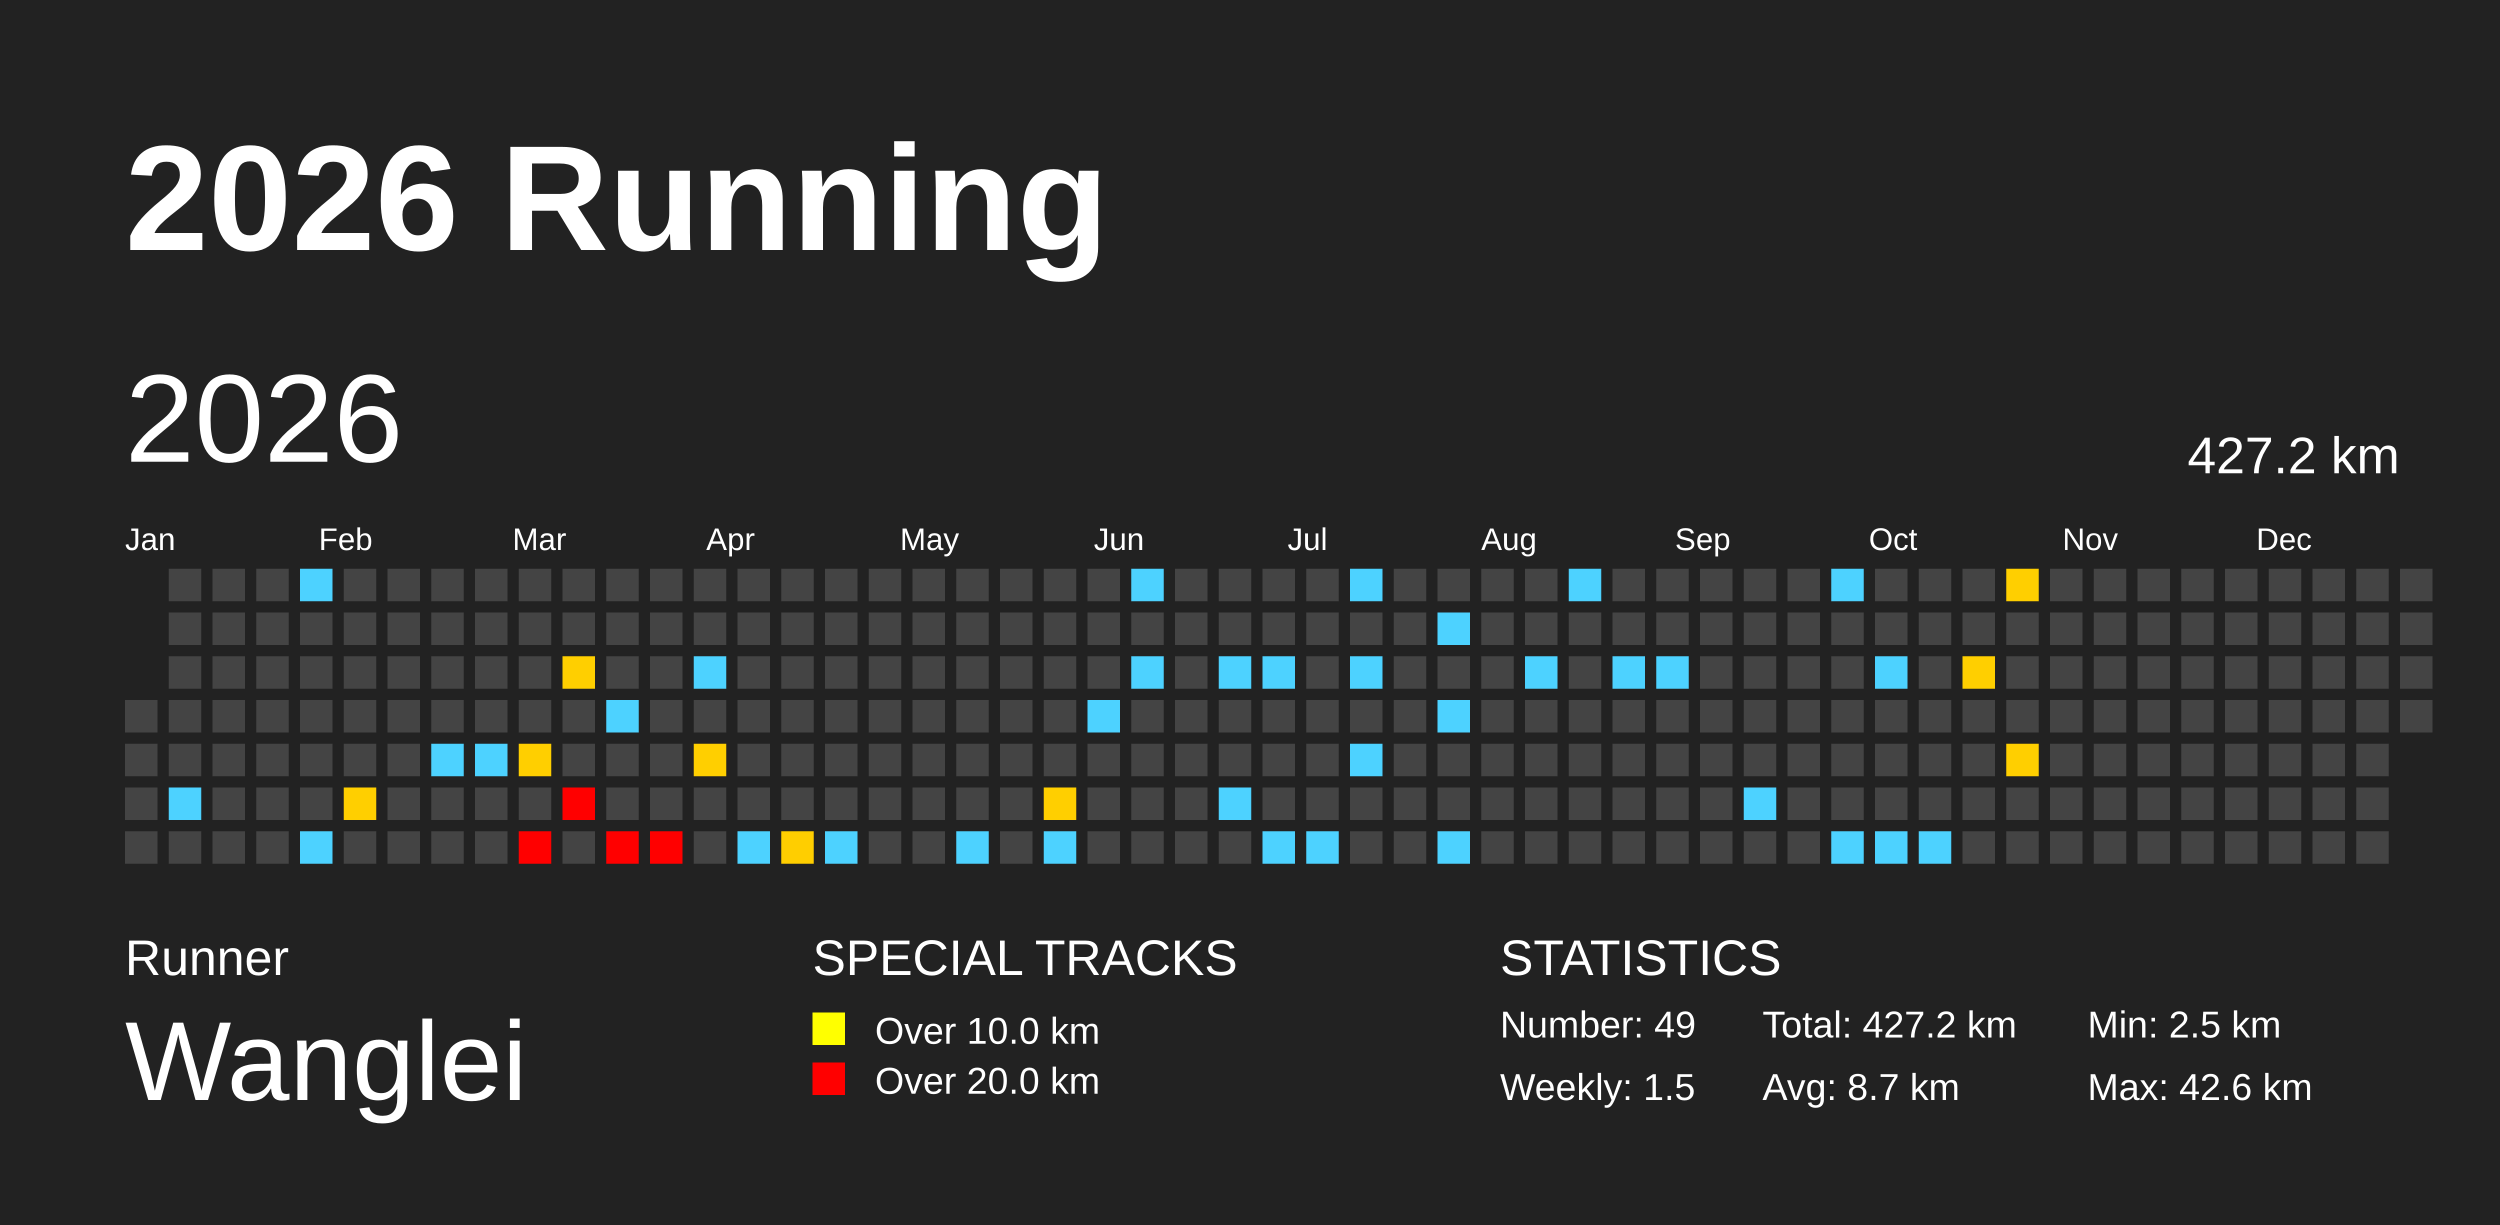
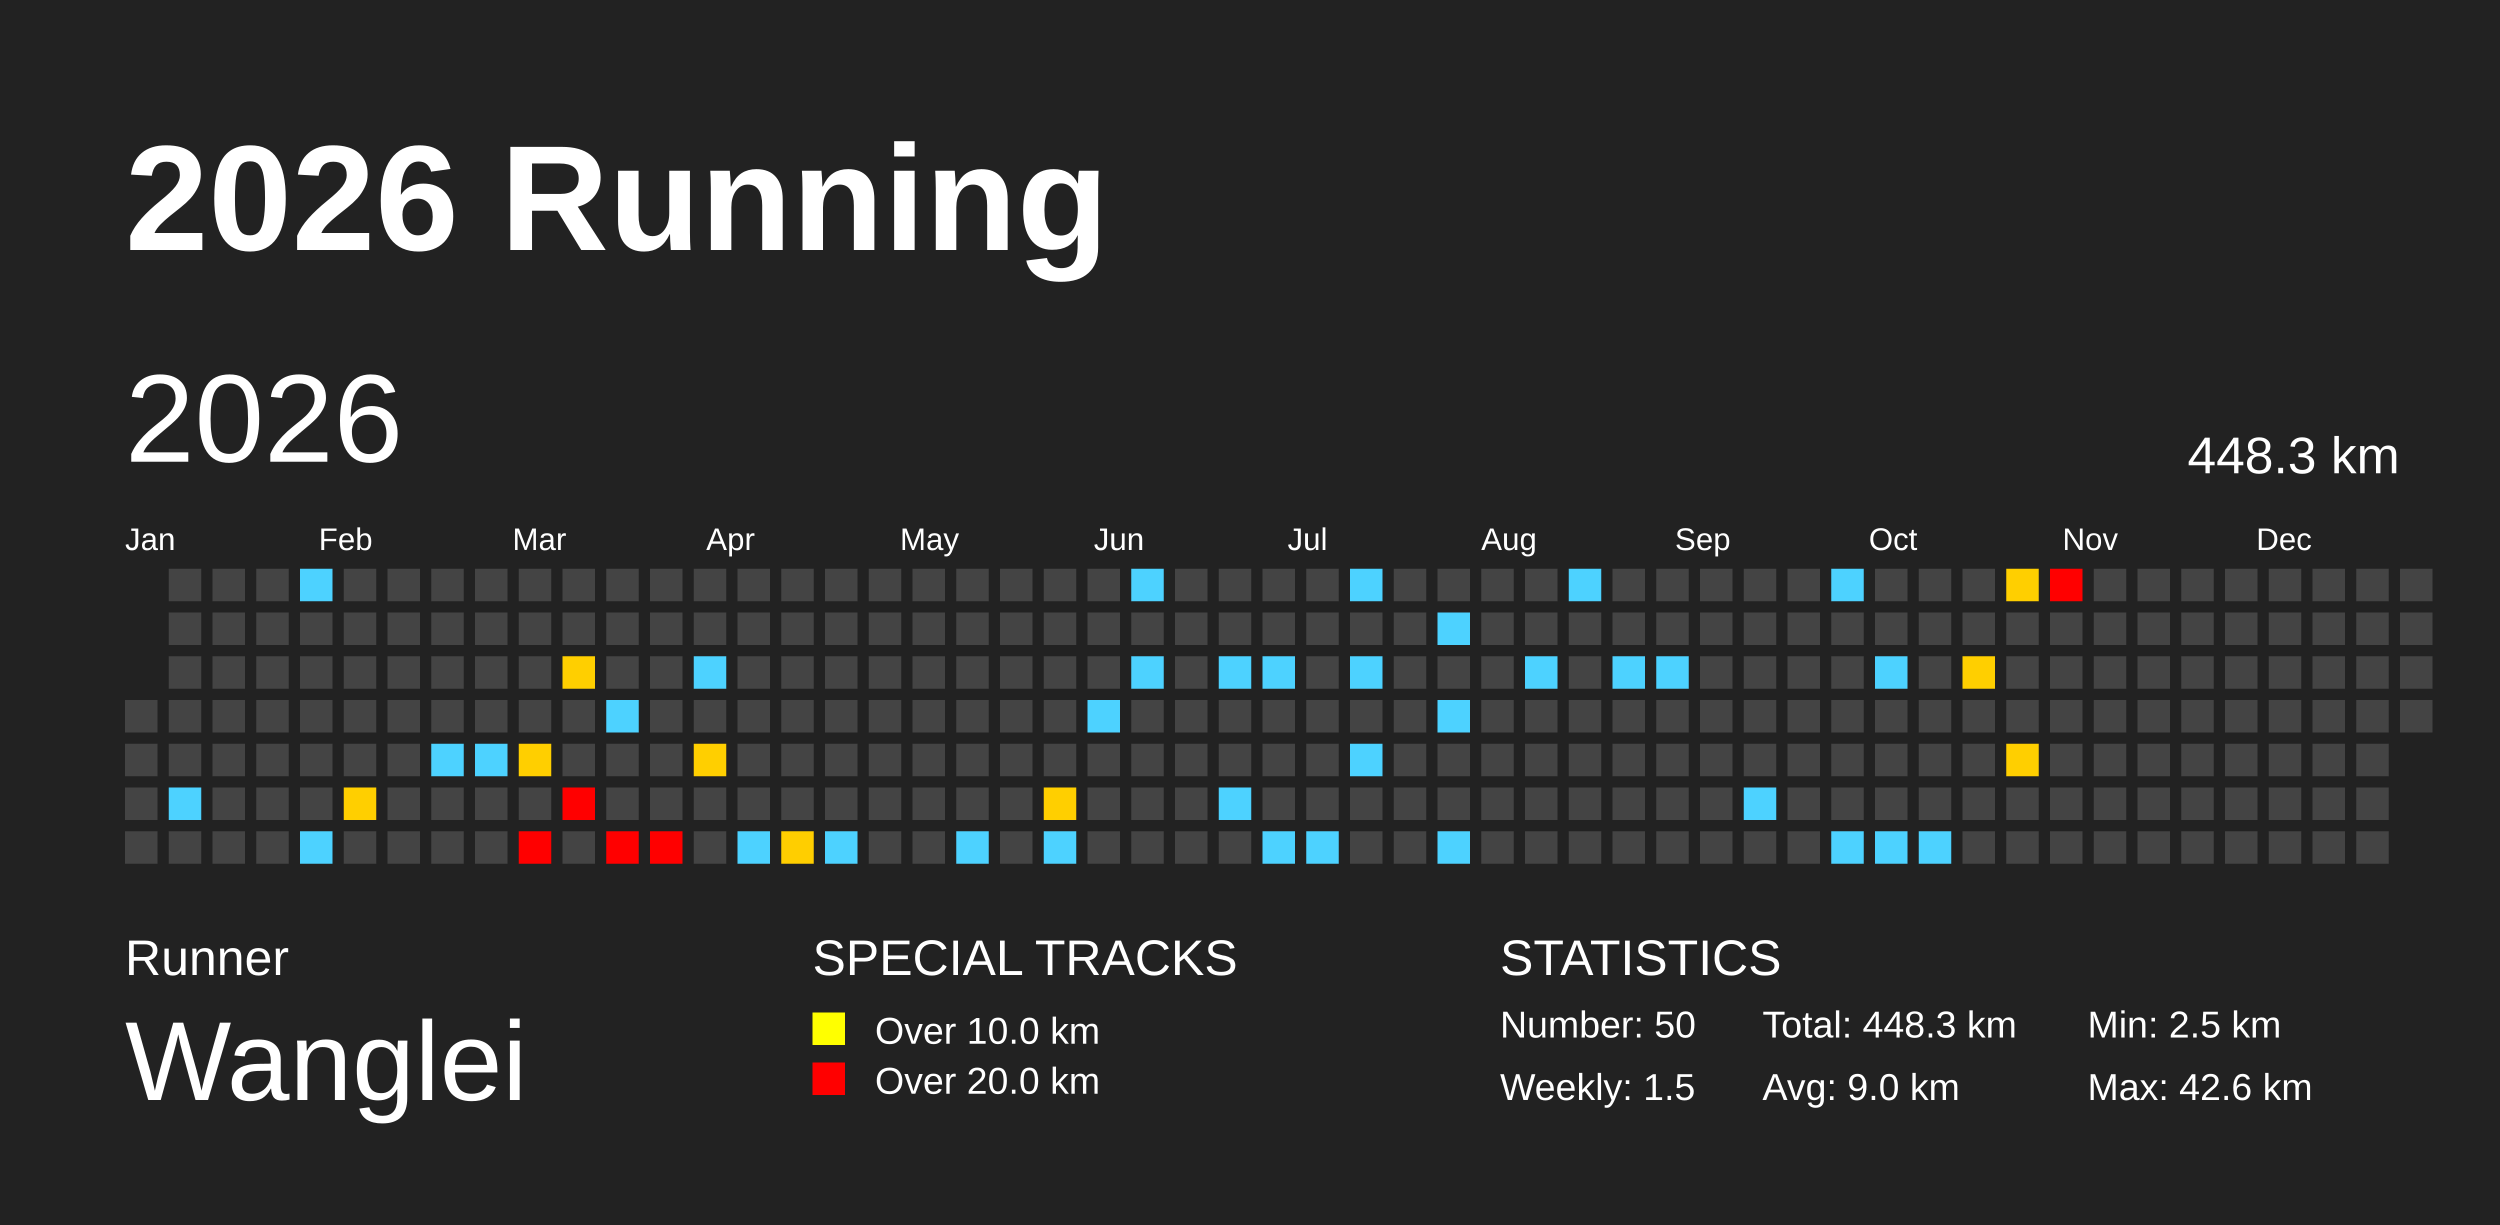
<svg xmlns="http://www.w3.org/2000/svg" baseProfile="full" height="98mm" version="1.1" viewBox="0,0,200,98" width="200mm">
  <defs>
    <pattern height="2" id="indoor-stripe" patternUnits="userSpaceOnUse" width="2">
      <line stroke="white" stroke-opacity="0.45" stroke-width="0.5" x1="0" x2="2" y1="2" y2="0" />
    </pattern>
  </defs>
  <rect fill="#222222" height="98" width="200" x="0" y="0" />
  <text fill="#FFFFFF" style="font-size:12px; font-family:Arial; font-weight:bold;" x="10" y="20">2026 Running</text>
  <text fill="#FFFFFF" style="font-size:4px; font-family:Arial" x="10" y="78">Runner</text>
  <text fill="#FFFFFF" style="font-size:9px; font-family:Arial" x="10" y="88">Wanglei</text>
  <text fill="#FFFFFF" style="font-size:4px; font-family:Arial" x="65" y="78">SPECIAL TRACKS</text>
  <rect fill="yellow" height="2.6" width="2.6" x="65" y="81" />
  <text fill="#FFFFFF" style="font-size:3px; font-family:Arial" x="70" y="83.5">Over 10.0 km</text>
  <rect fill="red" height="2.6" width="2.6" x="65" y="85" />
  <text fill="#FFFFFF" style="font-size:3px; font-family:Arial" x="70" y="87.5">Over 20.0 km</text>
  <text fill="#FFFFFF" style="font-size:4px; font-family:Arial" x="120" y="78">STATISTICS</text>
-   <text fill="#FFFFFF" style="font-size:3px; font-family:Arial" x="120" y="83">Number: 49</text>
+   <text fill="#FFFFFF" style="font-size:3px; font-family:Arial" x="120" y="83">Number: 50</text>
  <text fill="#FFFFFF" style="font-size:3px; font-family:Arial" x="120" y="88">Weekly: 1.5</text>
-   <text fill="#FFFFFF" style="font-size:3px; font-family:Arial" x="141" y="83">Total: 427.2 km</text>
-   <text fill="#FFFFFF" style="font-size:3px; font-family:Arial" x="141" y="88">Avg: 8.7 km</text>
+   <text fill="#FFFFFF" style="font-size:3px; font-family:Arial" x="141" y="83">Total: 448.3 km</text>
+   <text fill="#FFFFFF" style="font-size:3px; font-family:Arial" x="141" y="88">Avg: 9.0 km</text>
  <text fill="#FFFFFF" style="font-size:3px; font-family:Arial" x="167" y="83">Min: 2.5 km</text>
  <text fill="#FFFFFF" style="font-size:3px; font-family:Arial" x="167" y="88">Max: 42.6 km</text>
  <text dominant-baseline="hanging" fill="#FFFFFF" style="font-size:10.0px; font-family:Arial;" x="10" y="30">2026</text>
-   <text dominant-baseline="hanging" fill="#FFFFFF" style="font-size:4.125px; font-family:Arial;" x="175" y="35">427.2 km</text>
+   <text dominant-baseline="hanging" fill="#FFFFFF" style="font-size:4.125px; font-family:Arial;" x="175" y="35">448.3 km</text>
  <text fill="#FFFFFF" style="font-size:2.5px; font-family:Arial" x="10.0" y="44">Jan</text>
  <text fill="#FFFFFF" style="font-size:2.5px; font-family:Arial" x="25.5" y="44">Feb</text>
  <text fill="#FFFFFF" style="font-size:2.5px; font-family:Arial" x="41.0" y="44">Mar</text>
  <text fill="#FFFFFF" style="font-size:2.5px; font-family:Arial" x="56.5" y="44">Apr</text>
  <text fill="#FFFFFF" style="font-size:2.5px; font-family:Arial" x="72.0" y="44">May</text>
  <text fill="#FFFFFF" style="font-size:2.5px; font-family:Arial" x="87.5" y="44">Jun</text>
  <text fill="#FFFFFF" style="font-size:2.5px; font-family:Arial" x="103.0" y="44">Jul</text>
  <text fill="#FFFFFF" style="font-size:2.5px; font-family:Arial" x="118.5" y="44">Aug</text>
  <text fill="#FFFFFF" style="font-size:2.5px; font-family:Arial" x="134.0" y="44">Sep</text>
  <text fill="#FFFFFF" style="font-size:2.5px; font-family:Arial" x="149.5" y="44">Oct</text>
  <text fill="#FFFFFF" style="font-size:2.5px; font-family:Arial" x="165.0" y="44">Nov</text>
  <text fill="#FFFFFF" style="font-size:2.5px; font-family:Arial" x="180.5" y="44">Dec</text>
  <rect fill="#444444" height="2.6" width="2.6" x="10.0" y="56.0" />
  <rect fill="#444444" height="2.6" width="2.6" x="10.0" y="59.5" />
  <rect fill="#444444" height="2.6" width="2.6" x="10.0" y="63.0" />
  <rect fill="#444444" height="2.6" width="2.6" x="10.0" y="66.5" />
  <rect fill="#444444" height="2.6" width="2.6" x="13.5" y="45.5" />
  <rect fill="#444444" height="2.6" width="2.6" x="13.5" y="49.0" />
  <rect fill="#444444" height="2.6" width="2.6" x="13.5" y="52.5" />
  <rect fill="#444444" height="2.6" width="2.6" x="13.5" y="56.0" />
  <rect fill="#444444" height="2.6" width="2.6" x="13.5" y="59.5" />
  <rect fill="#4dd2ff" height="2.6" width="2.6" x="13.5" y="63.0" />
  <rect fill="#444444" height="2.6" width="2.6" x="13.5" y="66.5" />
  <rect fill="#444444" height="2.6" width="2.6" x="17.0" y="45.5" />
  <rect fill="#444444" height="2.6" width="2.6" x="17.0" y="49.0" />
  <rect fill="#444444" height="2.6" width="2.6" x="17.0" y="52.5" />
  <rect fill="#444444" height="2.6" width="2.6" x="17.0" y="56.0" />
  <rect fill="#444444" height="2.6" width="2.6" x="17.0" y="59.5" />
  <rect fill="#444444" height="2.6" width="2.6" x="17.0" y="63.0" />
  <rect fill="#444444" height="2.6" width="2.6" x="17.0" y="66.5" />
  <rect fill="#444444" height="2.6" width="2.6" x="20.5" y="45.5" />
  <rect fill="#444444" height="2.6" width="2.6" x="20.5" y="49.0" />
  <rect fill="#444444" height="2.6" width="2.6" x="20.5" y="52.5" />
  <rect fill="#444444" height="2.6" width="2.6" x="20.5" y="56.0" />
  <rect fill="#444444" height="2.6" width="2.6" x="20.5" y="59.5" />
  <rect fill="#444444" height="2.6" width="2.6" x="20.5" y="63.0" />
  <rect fill="#444444" height="2.6" width="2.6" x="20.5" y="66.5" />
  <rect fill="#4dd2ff" height="2.6" width="2.6" x="24.0" y="45.5" />
  <rect fill="#444444" height="2.6" width="2.6" x="24.0" y="49.0" />
  <rect fill="#444444" height="2.6" width="2.6" x="24.0" y="52.5" />
  <rect fill="#444444" height="2.6" width="2.6" x="24.0" y="56.0" />
  <rect fill="#444444" height="2.6" width="2.6" x="24.0" y="59.5" />
  <rect fill="#444444" height="2.6" width="2.6" x="24.0" y="63.0" />
  <rect fill="#4dd2ff" height="2.6" width="2.6" x="24.0" y="66.5" />
  <rect fill="#444444" height="2.6" width="2.6" x="27.5" y="45.5" />
  <rect fill="#444444" height="2.6" width="2.6" x="27.5" y="49.0" />
  <rect fill="#444444" height="2.6" width="2.6" x="27.5" y="52.5" />
  <rect fill="#444444" height="2.6" width="2.6" x="27.5" y="56.0" />
  <rect fill="#444444" height="2.6" width="2.6" x="27.5" y="59.5" />
  <rect fill="#ffcf00" height="2.6" width="2.6" x="27.5" y="63.0" />
  <rect fill="#444444" height="2.6" width="2.6" x="27.5" y="66.5" />
  <rect fill="#444444" height="2.6" width="2.6" x="31.0" y="45.5" />
  <rect fill="#444444" height="2.6" width="2.6" x="31.0" y="49.0" />
  <rect fill="#444444" height="2.6" width="2.6" x="31.0" y="52.5" />
  <rect fill="#444444" height="2.6" width="2.6" x="31.0" y="56.0" />
  <rect fill="#444444" height="2.6" width="2.6" x="31.0" y="59.5" />
  <rect fill="#444444" height="2.6" width="2.6" x="31.0" y="63.0" />
  <rect fill="#444444" height="2.6" width="2.6" x="31.0" y="66.5" />
  <rect fill="#444444" height="2.6" width="2.6" x="34.5" y="45.5" />
  <rect fill="#444444" height="2.6" width="2.6" x="34.5" y="49.0" />
  <rect fill="#444444" height="2.6" width="2.6" x="34.5" y="52.5" />
  <rect fill="#444444" height="2.6" width="2.6" x="34.5" y="56.0" />
  <rect fill="#4dd2ff" height="2.6" width="2.6" x="34.5" y="59.5" />
  <rect fill="#444444" height="2.6" width="2.6" x="34.5" y="63.0" />
  <rect fill="#444444" height="2.6" width="2.6" x="34.5" y="66.5" />
  <rect fill="#444444" height="2.6" width="2.6" x="38.0" y="45.5" />
  <rect fill="#444444" height="2.6" width="2.6" x="38.0" y="49.0" />
  <rect fill="#444444" height="2.6" width="2.6" x="38.0" y="52.5" />
  <rect fill="#444444" height="2.6" width="2.6" x="38.0" y="56.0" />
  <rect fill="#4dd2ff" height="2.6" width="2.6" x="38.0" y="59.5" />
  <rect fill="#444444" height="2.6" width="2.6" x="38.0" y="63.0" />
  <rect fill="#444444" height="2.6" width="2.6" x="38.0" y="66.5" />
  <rect fill="#444444" height="2.6" width="2.6" x="41.5" y="45.5" />
  <rect fill="#444444" height="2.6" width="2.6" x="41.5" y="49.0" />
  <rect fill="#444444" height="2.6" width="2.6" x="41.5" y="52.5" />
  <rect fill="#444444" height="2.6" width="2.6" x="41.5" y="56.0" />
  <rect fill="#ffcf00" height="2.6" width="2.6" x="41.5" y="59.5" />
  <rect fill="#444444" height="2.6" width="2.6" x="41.5" y="63.0" />
  <rect fill="red" height="2.6" width="2.6" x="41.5" y="66.5" />
  <rect fill="#444444" height="2.6" width="2.6" x="45.0" y="45.5" />
  <rect fill="#444444" height="2.6" width="2.6" x="45.0" y="49.0" />
  <rect fill="#ffcf00" height="2.6" width="2.6" x="45.0" y="52.5" />
  <rect fill="#444444" height="2.6" width="2.6" x="45.0" y="56.0" />
  <rect fill="#444444" height="2.6" width="2.6" x="45.0" y="59.5" />
  <rect fill="red" height="2.6" width="2.6" x="45.0" y="63.0" />
  <rect fill="#444444" height="2.6" width="2.6" x="45.0" y="66.5" />
  <rect fill="#444444" height="2.6" width="2.6" x="48.5" y="45.5" />
  <rect fill="#444444" height="2.6" width="2.6" x="48.5" y="49.0" />
  <rect fill="#444444" height="2.6" width="2.6" x="48.5" y="52.5" />
  <rect fill="#4dd2ff" height="2.6" width="2.6" x="48.5" y="56.0" />
  <rect fill="#444444" height="2.6" width="2.6" x="48.5" y="59.5" />
  <rect fill="#444444" height="2.6" width="2.6" x="48.5" y="63.0" />
  <rect fill="red" height="2.6" width="2.6" x="48.5" y="66.5" />
  <rect fill="#444444" height="2.6" width="2.6" x="52.0" y="45.5" />
  <rect fill="#444444" height="2.6" width="2.6" x="52.0" y="49.0" />
  <rect fill="#444444" height="2.6" width="2.6" x="52.0" y="52.5" />
  <rect fill="#444444" height="2.6" width="2.6" x="52.0" y="56.0" />
  <rect fill="#444444" height="2.6" width="2.6" x="52.0" y="59.5" />
  <rect fill="#444444" height="2.6" width="2.6" x="52.0" y="63.0" />
  <rect fill="red" height="2.6" width="2.6" x="52.0" y="66.5" />
  <rect fill="#444444" height="2.6" width="2.6" x="55.5" y="45.5" />
  <rect fill="#444444" height="2.6" width="2.6" x="55.5" y="49.0" />
  <rect fill="#4dd2ff" height="2.6" width="2.6" x="55.5" y="52.5" />
  <rect fill="#444444" height="2.6" width="2.6" x="55.5" y="56.0" />
  <rect fill="#ffcf00" height="2.6" width="2.6" x="55.5" y="59.5" />
  <rect fill="#444444" height="2.6" width="2.6" x="55.5" y="63.0" />
  <rect fill="#444444" height="2.6" width="2.6" x="55.5" y="66.5" />
  <rect fill="#444444" height="2.6" width="2.6" x="59.0" y="45.5" />
  <rect fill="#444444" height="2.6" width="2.6" x="59.0" y="49.0" />
  <rect fill="#444444" height="2.6" width="2.6" x="59.0" y="52.5" />
  <rect fill="#444444" height="2.6" width="2.6" x="59.0" y="56.0" />
  <rect fill="#444444" height="2.6" width="2.6" x="59.0" y="59.5" />
  <rect fill="#444444" height="2.6" width="2.6" x="59.0" y="63.0" />
  <rect fill="#4dd2ff" height="2.6" width="2.6" x="59.0" y="66.5" />
  <rect fill="#444444" height="2.6" width="2.6" x="62.5" y="45.5" />
  <rect fill="#444444" height="2.6" width="2.6" x="62.5" y="49.0" />
  <rect fill="#444444" height="2.6" width="2.6" x="62.5" y="52.5" />
  <rect fill="#444444" height="2.6" width="2.6" x="62.5" y="56.0" />
  <rect fill="#444444" height="2.6" width="2.6" x="62.5" y="59.5" />
  <rect fill="#444444" height="2.6" width="2.6" x="62.5" y="63.0" />
  <rect fill="#ffce00" height="2.6" width="2.6" x="62.5" y="66.5" />
  <rect fill="#444444" height="2.6" width="2.6" x="66.0" y="45.5" />
  <rect fill="#444444" height="2.6" width="2.6" x="66.0" y="49.0" />
  <rect fill="#444444" height="2.6" width="2.6" x="66.0" y="52.5" />
  <rect fill="#444444" height="2.6" width="2.6" x="66.0" y="56.0" />
  <rect fill="#444444" height="2.6" width="2.6" x="66.0" y="59.5" />
  <rect fill="#444444" height="2.6" width="2.6" x="66.0" y="63.0" />
  <rect fill="#4dd2ff" height="2.6" width="2.6" x="66.0" y="66.5" />
  <rect fill="#444444" height="2.6" width="2.6" x="69.5" y="45.5" />
  <rect fill="#444444" height="2.6" width="2.6" x="69.5" y="49.0" />
  <rect fill="#444444" height="2.6" width="2.6" x="69.5" y="52.5" />
  <rect fill="#444444" height="2.6" width="2.6" x="69.5" y="56.0" />
  <rect fill="#444444" height="2.6" width="2.6" x="69.5" y="59.5" />
  <rect fill="#444444" height="2.6" width="2.6" x="69.5" y="63.0" />
  <rect fill="#444444" height="2.6" width="2.6" x="69.5" y="66.5" />
  <rect fill="#444444" height="2.6" width="2.6" x="73.0" y="45.5" />
  <rect fill="#444444" height="2.6" width="2.6" x="73.0" y="49.0" />
  <rect fill="#444444" height="2.6" width="2.6" x="73.0" y="52.5" />
  <rect fill="#444444" height="2.6" width="2.6" x="73.0" y="56.0" />
  <rect fill="#444444" height="2.6" width="2.6" x="73.0" y="59.5" />
  <rect fill="#444444" height="2.6" width="2.6" x="73.0" y="63.0" />
  <rect fill="#444444" height="2.6" width="2.6" x="73.0" y="66.5" />
  <rect fill="#444444" height="2.6" width="2.6" x="76.5" y="45.5" />
  <rect fill="#444444" height="2.6" width="2.6" x="76.5" y="49.0" />
  <rect fill="#444444" height="2.6" width="2.6" x="76.5" y="52.5" />
  <rect fill="#444444" height="2.6" width="2.6" x="76.5" y="56.0" />
  <rect fill="#444444" height="2.6" width="2.6" x="76.5" y="59.5" />
  <rect fill="#444444" height="2.6" width="2.6" x="76.5" y="63.0" />
  <rect fill="#4dd2ff" height="2.6" width="2.6" x="76.5" y="66.5" />
  <rect fill="#444444" height="2.6" width="2.6" x="80.0" y="45.5" />
  <rect fill="#444444" height="2.6" width="2.6" x="80.0" y="49.0" />
  <rect fill="#444444" height="2.6" width="2.6" x="80.0" y="52.5" />
  <rect fill="#444444" height="2.6" width="2.6" x="80.0" y="56.0" />
  <rect fill="#444444" height="2.6" width="2.6" x="80.0" y="59.5" />
  <rect fill="#444444" height="2.6" width="2.6" x="80.0" y="63.0" />
  <rect fill="#444444" height="2.6" width="2.6" x="80.0" y="66.5" />
  <rect fill="#444444" height="2.6" width="2.6" x="83.5" y="45.5" />
  <rect fill="#444444" height="2.6" width="2.6" x="83.5" y="49.0" />
  <rect fill="#444444" height="2.6" width="2.6" x="83.5" y="52.5" />
  <rect fill="#444444" height="2.6" width="2.6" x="83.5" y="56.0" />
  <rect fill="#444444" height="2.6" width="2.6" x="83.5" y="59.5" />
  <rect fill="#ffcf00" height="2.6" width="2.6" x="83.5" y="63.0" />
  <rect fill="#4dd2ff" height="2.6" width="2.6" x="83.5" y="66.5" />
  <rect fill="#444444" height="2.6" width="2.6" x="87.0" y="45.5" />
  <rect fill="#444444" height="2.6" width="2.6" x="87.0" y="49.0" />
  <rect fill="#444444" height="2.6" width="2.6" x="87.0" y="52.5" />
  <rect fill="#4dd2ff" height="2.6" width="2.6" x="87.0" y="56.0" />
  <rect fill="#444444" height="2.6" width="2.6" x="87.0" y="59.5" />
  <rect fill="#444444" height="2.6" width="2.6" x="87.0" y="63.0" />
  <rect fill="#444444" height="2.6" width="2.6" x="87.0" y="66.5" />
  <rect fill="#4dd2ff" height="2.6" width="2.6" x="90.5" y="45.5" />
  <rect fill="#444444" height="2.6" width="2.6" x="90.5" y="49.0" />
  <rect fill="#4dd2ff" height="2.6" width="2.6" x="90.5" y="52.5" />
  <rect fill="#444444" height="2.6" width="2.6" x="90.5" y="56.0" />
  <rect fill="#444444" height="2.6" width="2.6" x="90.5" y="59.5" />
  <rect fill="#444444" height="2.6" width="2.6" x="90.5" y="63.0" />
  <rect fill="#444444" height="2.6" width="2.6" x="90.5" y="66.5" />
  <rect fill="#444444" height="2.6" width="2.6" x="94.0" y="45.5" />
  <rect fill="#444444" height="2.6" width="2.6" x="94.0" y="49.0" />
  <rect fill="#444444" height="2.6" width="2.6" x="94.0" y="52.5" />
  <rect fill="#444444" height="2.6" width="2.6" x="94.0" y="56.0" />
  <rect fill="#444444" height="2.6" width="2.6" x="94.0" y="59.5" />
  <rect fill="#444444" height="2.6" width="2.6" x="94.0" y="63.0" />
  <rect fill="#444444" height="2.6" width="2.6" x="94.0" y="66.5" />
  <rect fill="#444444" height="2.6" width="2.6" x="97.5" y="45.5" />
  <rect fill="#444444" height="2.6" width="2.6" x="97.5" y="49.0" />
  <rect fill="#4dd2ff" height="2.6" width="2.6" x="97.5" y="52.5" />
  <rect fill="#444444" height="2.6" width="2.6" x="97.5" y="56.0" />
  <rect fill="#444444" height="2.6" width="2.6" x="97.5" y="59.5" />
  <rect fill="#4dd2ff" height="2.6" width="2.6" x="97.5" y="63.0" />
  <rect fill="#444444" height="2.6" width="2.6" x="97.5" y="66.5" />
  <rect fill="#444444" height="2.6" width="2.6" x="101.0" y="45.5" />
  <rect fill="#444444" height="2.6" width="2.6" x="101.0" y="49.0" />
  <rect fill="#4dd2ff" height="2.6" width="2.6" x="101.0" y="52.5" />
  <rect fill="#444444" height="2.6" width="2.6" x="101.0" y="56.0" />
  <rect fill="#444444" height="2.6" width="2.6" x="101.0" y="59.5" />
  <rect fill="#444444" height="2.6" width="2.6" x="101.0" y="63.0" />
  <rect fill="#4dd2ff" height="2.6" width="2.6" x="101.0" y="66.5" />
  <rect fill="#444444" height="2.6" width="2.6" x="104.5" y="45.5" />
  <rect fill="#444444" height="2.6" width="2.6" x="104.5" y="49.0" />
  <rect fill="#444444" height="2.6" width="2.6" x="104.5" y="52.5" />
  <rect fill="#444444" height="2.6" width="2.6" x="104.5" y="56.0" />
  <rect fill="#444444" height="2.6" width="2.6" x="104.5" y="59.5" />
  <rect fill="#444444" height="2.6" width="2.6" x="104.5" y="63.0" />
  <rect fill="#4dd2ff" height="2.6" width="2.6" x="104.5" y="66.5" />
  <rect fill="#4dd2ff" height="2.6" width="2.6" x="108.0" y="45.5" />
  <rect fill="#444444" height="2.6" width="2.6" x="108.0" y="49.0" />
  <rect fill="#4dd2ff" height="2.6" width="2.6" x="108.0" y="52.5" />
  <rect fill="#444444" height="2.6" width="2.6" x="108.0" y="56.0" />
  <rect fill="#4dd2ff" height="2.6" width="2.6" x="108.0" y="59.5" />
  <rect fill="#444444" height="2.6" width="2.6" x="108.0" y="63.0" />
  <rect fill="#444444" height="2.6" width="2.6" x="108.0" y="66.5" />
  <rect fill="#444444" height="2.6" width="2.6" x="111.5" y="45.5" />
  <rect fill="#444444" height="2.6" width="2.6" x="111.5" y="49.0" />
  <rect fill="#444444" height="2.6" width="2.6" x="111.5" y="52.5" />
  <rect fill="#444444" height="2.6" width="2.6" x="111.5" y="56.0" />
  <rect fill="#444444" height="2.6" width="2.6" x="111.5" y="59.5" />
  <rect fill="#444444" height="2.6" width="2.6" x="111.5" y="63.0" />
  <rect fill="#444444" height="2.6" width="2.6" x="111.5" y="66.5" />
  <rect fill="#444444" height="2.6" width="2.6" x="115.0" y="45.5" />
  <rect fill="#4dd2ff" height="2.6" width="2.6" x="115.0" y="49.0" />
  <rect fill="#444444" height="2.6" width="2.6" x="115.0" y="52.5" />
  <rect fill="#4dd2ff" height="2.6" width="2.6" x="115.0" y="56.0" />
  <rect fill="#444444" height="2.6" width="2.6" x="115.0" y="59.5" />
  <rect fill="#444444" height="2.6" width="2.6" x="115.0" y="63.0" />
  <rect fill="#4dd2ff" height="2.6" width="2.6" x="115.0" y="66.5" />
  <rect fill="#444444" height="2.6" width="2.6" x="118.5" y="45.5" />
  <rect fill="#444444" height="2.6" width="2.6" x="118.5" y="49.0" />
  <rect fill="#444444" height="2.6" width="2.6" x="118.5" y="52.5" />
  <rect fill="#444444" height="2.6" width="2.6" x="118.5" y="56.0" />
  <rect fill="#444444" height="2.6" width="2.6" x="118.5" y="59.5" />
  <rect fill="#444444" height="2.6" width="2.6" x="118.5" y="63.0" />
  <rect fill="#444444" height="2.6" width="2.6" x="118.5" y="66.5" />
  <rect fill="#444444" height="2.6" width="2.6" x="122.0" y="45.5" />
  <rect fill="#444444" height="2.6" width="2.6" x="122.0" y="49.0" />
  <rect fill="#4dd2ff" height="2.6" width="2.6" x="122.0" y="52.5" />
  <rect fill="#444444" height="2.6" width="2.6" x="122.0" y="56.0" />
  <rect fill="#444444" height="2.6" width="2.6" x="122.0" y="59.5" />
  <rect fill="#444444" height="2.6" width="2.6" x="122.0" y="63.0" />
  <rect fill="#444444" height="2.6" width="2.6" x="122.0" y="66.5" />
  <rect fill="#4dd2ff" height="2.6" width="2.6" x="125.5" y="45.5" />
  <rect fill="#444444" height="2.6" width="2.6" x="125.5" y="49.0" />
  <rect fill="#444444" height="2.6" width="2.6" x="125.5" y="52.5" />
  <rect fill="#444444" height="2.6" width="2.6" x="125.5" y="56.0" />
  <rect fill="#444444" height="2.6" width="2.6" x="125.5" y="59.5" />
  <rect fill="#444444" height="2.6" width="2.6" x="125.5" y="63.0" />
  <rect fill="#444444" height="2.6" width="2.6" x="125.5" y="66.5" />
  <rect fill="#444444" height="2.6" width="2.6" x="129.0" y="45.5" />
  <rect fill="#444444" height="2.6" width="2.6" x="129.0" y="49.0" />
  <rect fill="#4dd2ff" height="2.6" width="2.6" x="129.0" y="52.5" />
  <rect fill="#444444" height="2.6" width="2.6" x="129.0" y="56.0" />
  <rect fill="#444444" height="2.6" width="2.6" x="129.0" y="59.5" />
  <rect fill="#444444" height="2.6" width="2.6" x="129.0" y="63.0" />
  <rect fill="#444444" height="2.6" width="2.6" x="129.0" y="66.5" />
  <rect fill="#444444" height="2.6" width="2.6" x="132.5" y="45.5" />
  <rect fill="#444444" height="2.6" width="2.6" x="132.5" y="49.0" />
  <rect fill="#4dd2ff" height="2.6" width="2.6" x="132.5" y="52.5" />
  <rect fill="#444444" height="2.6" width="2.6" x="132.5" y="56.0" />
  <rect fill="#444444" height="2.6" width="2.6" x="132.5" y="59.5" />
  <rect fill="#444444" height="2.6" width="2.6" x="132.5" y="63.0" />
  <rect fill="#444444" height="2.6" width="2.6" x="132.5" y="66.5" />
  <rect fill="#444444" height="2.6" width="2.6" x="136.0" y="45.5" />
  <rect fill="#444444" height="2.6" width="2.6" x="136.0" y="49.0" />
  <rect fill="#444444" height="2.6" width="2.6" x="136.0" y="52.5" />
  <rect fill="#444444" height="2.6" width="2.6" x="136.0" y="56.0" />
  <rect fill="#444444" height="2.6" width="2.6" x="136.0" y="59.5" />
  <rect fill="#444444" height="2.6" width="2.6" x="136.0" y="63.0" />
  <rect fill="#444444" height="2.6" width="2.6" x="136.0" y="66.5" />
  <rect fill="#444444" height="2.6" width="2.6" x="139.5" y="45.5" />
  <rect fill="#444444" height="2.6" width="2.6" x="139.5" y="49.0" />
  <rect fill="#444444" height="2.6" width="2.6" x="139.5" y="52.5" />
  <rect fill="#444444" height="2.6" width="2.6" x="139.5" y="56.0" />
  <rect fill="#444444" height="2.6" width="2.6" x="139.5" y="59.5" />
  <rect fill="#4dd2ff" height="2.6" width="2.6" x="139.5" y="63.0" />
  <rect fill="#444444" height="2.6" width="2.6" x="139.5" y="66.5" />
  <rect fill="#444444" height="2.6" width="2.6" x="143.0" y="45.5" />
  <rect fill="#444444" height="2.6" width="2.6" x="143.0" y="49.0" />
  <rect fill="#444444" height="2.6" width="2.6" x="143.0" y="52.5" />
  <rect fill="#444444" height="2.6" width="2.6" x="143.0" y="56.0" />
  <rect fill="#444444" height="2.6" width="2.6" x="143.0" y="59.5" />
  <rect fill="#444444" height="2.6" width="2.6" x="143.0" y="63.0" />
  <rect fill="#444444" height="2.6" width="2.6" x="143.0" y="66.5" />
  <rect fill="#4dd2ff" height="2.6" width="2.6" x="146.5" y="45.5" />
  <rect fill="#444444" height="2.6" width="2.6" x="146.5" y="49.0" />
  <rect fill="#444444" height="2.6" width="2.6" x="146.5" y="52.5" />
  <rect fill="#444444" height="2.6" width="2.6" x="146.5" y="56.0" />
  <rect fill="#444444" height="2.6" width="2.6" x="146.5" y="59.5" />
  <rect fill="#444444" height="2.6" width="2.6" x="146.5" y="63.0" />
  <rect fill="#4dd2ff" height="2.6" width="2.6" x="146.5" y="66.5" />
  <rect fill="#444444" height="2.6" width="2.6" x="150.0" y="45.5" />
  <rect fill="#444444" height="2.6" width="2.6" x="150.0" y="49.0" />
  <rect fill="#4dd2ff" height="2.6" width="2.6" x="150.0" y="52.5" />
  <rect fill="#444444" height="2.6" width="2.6" x="150.0" y="56.0" />
  <rect fill="#444444" height="2.6" width="2.6" x="150.0" y="59.5" />
  <rect fill="#444444" height="2.6" width="2.6" x="150.0" y="63.0" />
  <rect fill="#4dd2ff" height="2.6" width="2.6" x="150.0" y="66.5" />
  <rect fill="#444444" height="2.6" width="2.6" x="153.5" y="45.5" />
  <rect fill="#444444" height="2.6" width="2.6" x="153.5" y="49.0" />
  <rect fill="#444444" height="2.6" width="2.6" x="153.5" y="52.5" />
  <rect fill="#444444" height="2.6" width="2.6" x="153.5" y="56.0" />
  <rect fill="#444444" height="2.6" width="2.6" x="153.5" y="59.5" />
  <rect fill="#444444" height="2.6" width="2.6" x="153.5" y="63.0" />
  <rect fill="#4dd2ff" height="2.6" width="2.6" x="153.5" y="66.5" />
  <rect fill="#444444" height="2.6" width="2.6" x="157.0" y="45.5" />
  <rect fill="#444444" height="2.6" width="2.6" x="157.0" y="49.0" />
  <rect fill="#ffcf00" height="2.6" width="2.6" x="157.0" y="52.5" />
  <rect fill="#444444" height="2.6" width="2.6" x="157.0" y="56.0" />
  <rect fill="#444444" height="2.6" width="2.6" x="157.0" y="59.5" />
  <rect fill="#444444" height="2.6" width="2.6" x="157.0" y="63.0" />
  <rect fill="#444444" height="2.6" width="2.6" x="157.0" y="66.5" />
  <rect fill="#ffcf00" height="2.6" width="2.6" x="160.5" y="45.5" />
  <rect fill="#444444" height="2.6" width="2.6" x="160.5" y="49.0" />
  <rect fill="#444444" height="2.6" width="2.6" x="160.5" y="52.5" />
  <rect fill="#444444" height="2.6" width="2.6" x="160.5" y="56.0" />
  <rect fill="#ffcf00" height="2.6" width="2.6" x="160.5" y="59.5" />
  <rect fill="#444444" height="2.6" width="2.6" x="160.5" y="63.0" />
  <rect fill="#444444" height="2.6" width="2.6" x="160.5" y="66.5" />
-   <rect fill="#444444" height="2.6" width="2.6" x="164.0" y="45.5" />
+   <rect fill="red" height="2.6" width="2.6" x="164.0" y="45.5" />
  <rect fill="#444444" height="2.6" width="2.6" x="164.0" y="49.0" />
  <rect fill="#444444" height="2.6" width="2.6" x="164.0" y="52.5" />
  <rect fill="#444444" height="2.6" width="2.6" x="164.0" y="56.0" />
  <rect fill="#444444" height="2.6" width="2.6" x="164.0" y="59.5" />
  <rect fill="#444444" height="2.6" width="2.6" x="164.0" y="63.0" />
  <rect fill="#444444" height="2.6" width="2.6" x="164.0" y="66.5" />
  <rect fill="#444444" height="2.6" width="2.6" x="167.5" y="45.5" />
  <rect fill="#444444" height="2.6" width="2.6" x="167.5" y="49.0" />
  <rect fill="#444444" height="2.6" width="2.6" x="167.5" y="52.5" />
  <rect fill="#444444" height="2.6" width="2.6" x="167.5" y="56.0" />
  <rect fill="#444444" height="2.6" width="2.6" x="167.5" y="59.5" />
  <rect fill="#444444" height="2.6" width="2.6" x="167.5" y="63.0" />
  <rect fill="#444444" height="2.6" width="2.6" x="167.5" y="66.5" />
  <rect fill="#444444" height="2.6" width="2.6" x="171.0" y="45.5" />
  <rect fill="#444444" height="2.6" width="2.6" x="171.0" y="49.0" />
  <rect fill="#444444" height="2.6" width="2.6" x="171.0" y="52.5" />
  <rect fill="#444444" height="2.6" width="2.6" x="171.0" y="56.0" />
  <rect fill="#444444" height="2.6" width="2.6" x="171.0" y="59.5" />
  <rect fill="#444444" height="2.6" width="2.6" x="171.0" y="63.0" />
  <rect fill="#444444" height="2.6" width="2.6" x="171.0" y="66.5" />
  <rect fill="#444444" height="2.6" width="2.6" x="174.5" y="45.5" />
  <rect fill="#444444" height="2.6" width="2.6" x="174.5" y="49.0" />
  <rect fill="#444444" height="2.6" width="2.6" x="174.5" y="52.5" />
  <rect fill="#444444" height="2.6" width="2.6" x="174.5" y="56.0" />
  <rect fill="#444444" height="2.6" width="2.6" x="174.5" y="59.5" />
  <rect fill="#444444" height="2.6" width="2.6" x="174.5" y="63.0" />
  <rect fill="#444444" height="2.6" width="2.6" x="174.5" y="66.5" />
  <rect fill="#444444" height="2.6" width="2.6" x="178.0" y="45.5" />
  <rect fill="#444444" height="2.6" width="2.6" x="178.0" y="49.0" />
  <rect fill="#444444" height="2.6" width="2.6" x="178.0" y="52.5" />
  <rect fill="#444444" height="2.6" width="2.6" x="178.0" y="56.0" />
  <rect fill="#444444" height="2.6" width="2.6" x="178.0" y="59.5" />
  <rect fill="#444444" height="2.6" width="2.6" x="178.0" y="63.0" />
  <rect fill="#444444" height="2.6" width="2.6" x="178.0" y="66.5" />
  <rect fill="#444444" height="2.6" width="2.6" x="181.5" y="45.5" />
  <rect fill="#444444" height="2.6" width="2.6" x="181.5" y="49.0" />
  <rect fill="#444444" height="2.6" width="2.6" x="181.5" y="52.5" />
  <rect fill="#444444" height="2.6" width="2.6" x="181.5" y="56.0" />
  <rect fill="#444444" height="2.6" width="2.6" x="181.5" y="59.5" />
  <rect fill="#444444" height="2.6" width="2.6" x="181.5" y="63.0" />
  <rect fill="#444444" height="2.6" width="2.6" x="181.5" y="66.5" />
  <rect fill="#444444" height="2.6" width="2.6" x="185.0" y="45.5" />
  <rect fill="#444444" height="2.6" width="2.6" x="185.0" y="49.0" />
  <rect fill="#444444" height="2.6" width="2.6" x="185.0" y="52.5" />
  <rect fill="#444444" height="2.6" width="2.6" x="185.0" y="56.0" />
  <rect fill="#444444" height="2.6" width="2.6" x="185.0" y="59.5" />
  <rect fill="#444444" height="2.6" width="2.6" x="185.0" y="63.0" />
  <rect fill="#444444" height="2.6" width="2.6" x="185.0" y="66.5" />
  <rect fill="#444444" height="2.6" width="2.6" x="188.5" y="45.5" />
  <rect fill="#444444" height="2.6" width="2.6" x="188.5" y="49.0" />
  <rect fill="#444444" height="2.6" width="2.6" x="188.5" y="52.5" />
  <rect fill="#444444" height="2.6" width="2.6" x="188.5" y="56.0" />
  <rect fill="#444444" height="2.6" width="2.6" x="188.5" y="59.5" />
  <rect fill="#444444" height="2.6" width="2.6" x="188.5" y="63.0" />
  <rect fill="#444444" height="2.6" width="2.6" x="188.5" y="66.5" />
  <rect fill="#444444" height="2.6" width="2.6" x="192.0" y="45.5" />
  <rect fill="#444444" height="2.6" width="2.6" x="192.0" y="49.0" />
  <rect fill="#444444" height="2.6" width="2.6" x="192.0" y="52.5" />
  <rect fill="#444444" height="2.6" width="2.6" x="192.0" y="56.0" />
</svg>
